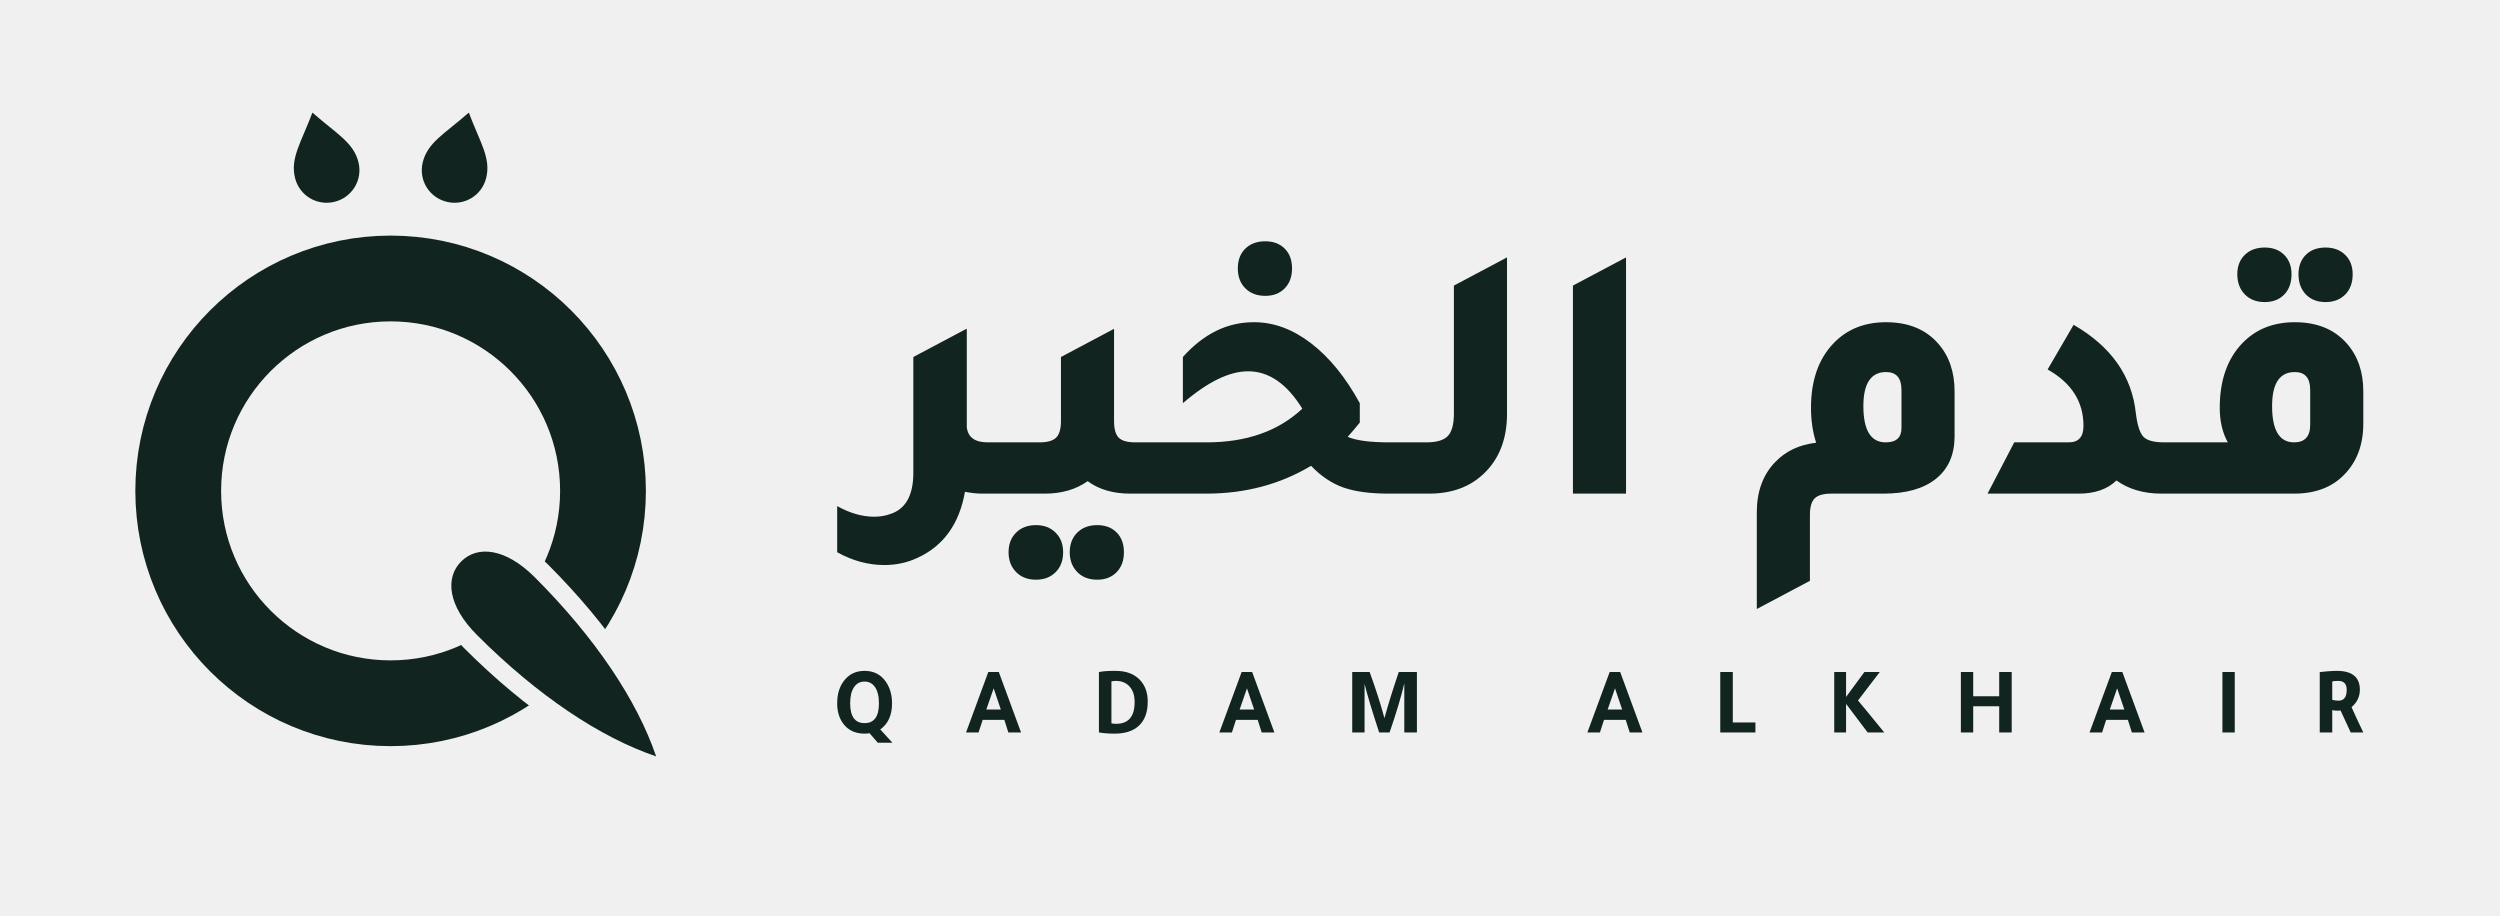
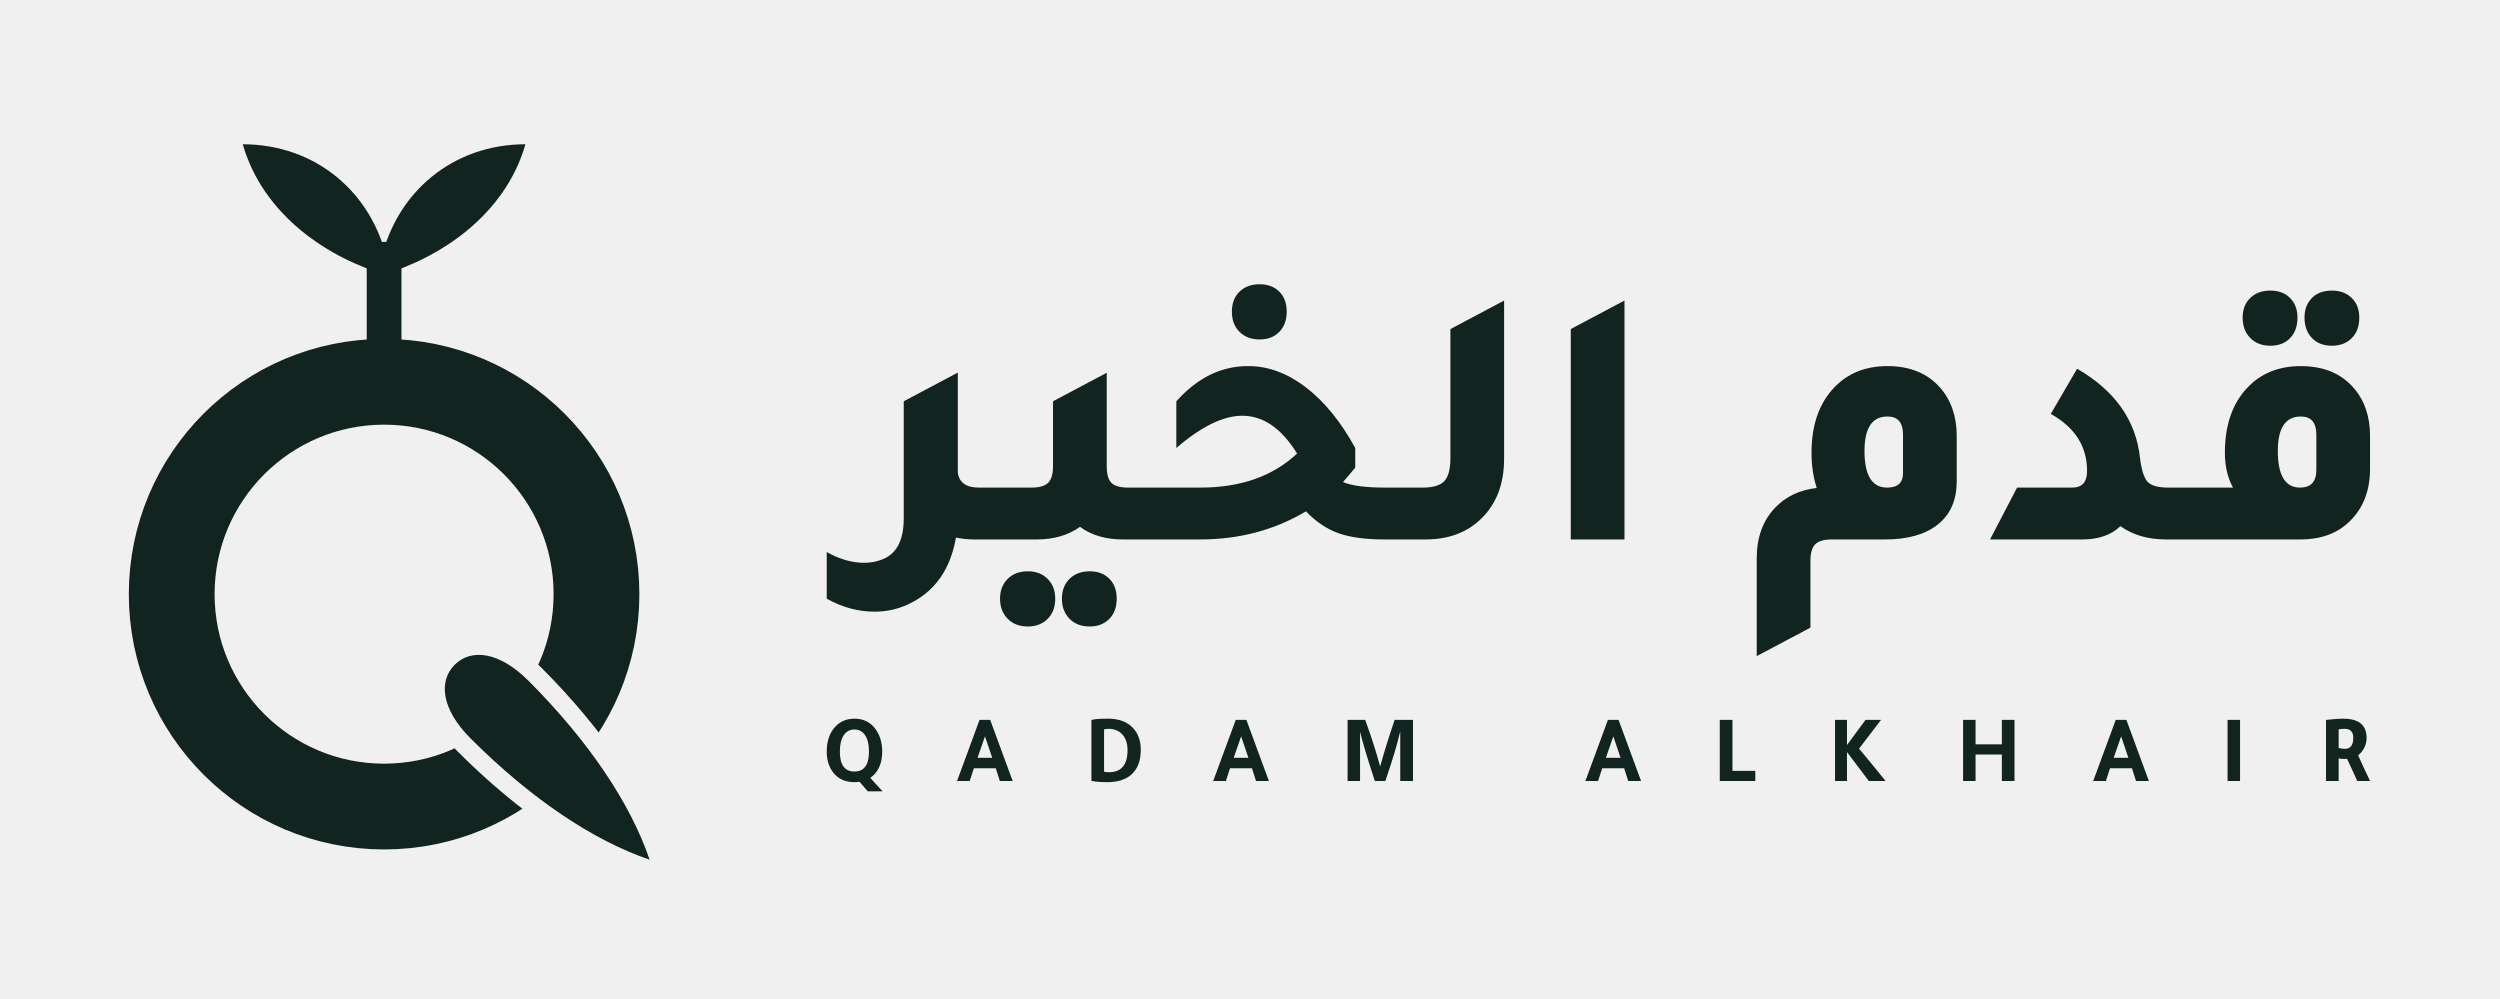
- <svg xmlns="http://www.w3.org/2000/svg" viewBox="0 0 628 230" width="628" height="230" role="img">
+ <svg xmlns="http://www.w3.org/2000/svg" viewBox="0 0 621 248" width="621" height="248" role="img">
  <defs>
-     <mask id="mh5" maskUnits="userSpaceOnUse" x="0" y="0" width="200" height="200">
+     <mask id="mh5" maskUnits="userSpaceOnUse" x="-20" y="-20" width="240" height="240">
      <rect x="-20" y="-20" width="240" height="240" fill="#fff" />
-       <g transform="matrix(0.70711 0.70711 0.70711 -0.70711 124 126)">
+       <g transform="matrix(0.70711 0.70711 0.70711 -0.70711 124 140)">
        <path d="M58,0 C45,6.4 27,10 6,10 C-4.2,10 -9.5,5.6 -9.5,0 C-9.5,-5.6 -4.2,-10 6,-10 C27,-10 45,-6.4 58,0 Z" fill="#000" stroke="#000" stroke-width="9" stroke-linejoin="round" />
      </g>
    </mask>
  </defs>
-   <g transform="translate(-1.40 7.37) scale(1.02599)">
-     <g transform="translate(-3 11)">
-       <circle cx="100" cy="102" r="52" fill="none" stroke="#12241F" stroke-width="21" mask="url(#mh5)" />
-       <g transform="matrix(0.70711 0.70711 0.70711 -0.70711 124 126)">
+   <g transform="translate(-4.02 29.90) scale(1.01458)">
+     <g transform="translate(-2 0)">
+       <circle cx="100" cy="116" r="52" fill="none" stroke="#12241F" stroke-width="21" mask="url(#mh5)" />
+       <path d="M100,60 C100,48 100,42 100,34" stroke="#12241F" stroke-width="8.5" stroke-linecap="round" fill="none" />
+       <g transform="translate(99 38) rotate(4) scale(1.28)">
+         <path d="M0,0 C11,-4 23,-13 26,-27 C12,-26 2,-16 0,-3 Z" fill="#12241F" />
+       </g>
+       <g transform="translate(101 38) rotate(-4) scale(-1.28 1.28)">
+         <path d="M0,0 C11,-4 23,-13 26,-27 C12,-26 2,-16 0,-3 Z" fill="#12241F" />
+       </g>
+       <g transform="matrix(0.70711 0.70711 0.70711 -0.70711 124 140)">
        <path d="M58,0 C45,6.4 27,10 6,10 C-4.2,10 -9.5,5.6 -9.5,0 C-9.5,-5.6 -4.2,-10 6,-10 C27,-10 45,-6.4 58,0 Z" fill="#12241F" />
-       </g>
-       <g transform="translate(84 22) rotate(-14)">
-         <path d="M0,-13 C4.5,-6.5 8,-3.5 8,1.5 C8,6 4.4,9.5 0,9.5 C-4.4,9.5 -8,6 -8,1.5 C-8,-3.5 -4.5,-6.5 0,-13 Z" fill="#12241F" />
-       </g>
-       <g transform="translate(116 22) rotate(14)">
-         <path d="M0,-13 C4.5,-6.5 8,-3.5 8,1.5 C8,6 4.4,9.5 0,9.5 C-4.4,9.5 -8,6 -8,1.5 C-8,-3.5 -4.5,-6.5 0,-13 Z" fill="#12241F" />
      </g>
    </g>
  </g>
-   <g transform="translate(216.46 124.00)">
+   <g transform="translate(211.52 134.00)">
    <path d="M31.65 -12.88H40.66V0.00H30.36Q28.24 0.00 25.94 -0.46Q23.83 11.59 14.08 16.10Q10.21 17.94 5.70 17.94Q-0.37 17.94 -6.16 14.72V3.13Q-1.38 5.80 3.13 5.80Q5.43 5.80 7.36 5.06Q12.97 3.13 12.97 -5.24V-34.32L26.31 -41.40V-41.31L26.40 -41.40V-16.65Q26.86 -12.88 31.65 -12.88Z M68.72 -12.88H77.65V0.00H67.44Q61.00 0.00 56.76 -3.13Q52.35 0.00 46.00 0.00H35.70V-12.88H44.71Q47.66 -12.88 48.85 -14.08Q50.05 -15.27 50.05 -18.22V-34.32L63.39 -41.40V-18.22Q63.39 -15.27 64.54 -14.08Q65.69 -12.88 68.72 -12.88ZM43.79 7.91Q46.83 7.91 48.71 9.80Q50.60 11.68 50.60 14.72Q50.60 17.85 48.71 19.73Q46.83 21.62 43.79 21.62Q40.66 21.62 38.78 19.69Q36.89 17.76 36.89 14.72Q36.89 11.68 38.78 9.80Q40.66 7.91 43.79 7.91ZM59.16 7.91Q62.19 7.91 64.03 9.75Q65.87 11.59 65.87 14.72Q65.87 17.85 64.03 19.73Q62.19 21.62 59.16 21.62Q56.03 21.62 54.14 19.69Q52.26 17.76 52.26 14.72Q52.26 11.68 54.14 9.80Q56.03 7.91 59.16 7.91Z M101.38 -49.68Q98.26 -49.68 96.37 -51.57Q94.48 -53.45 94.48 -56.58Q94.48 -59.71 96.37 -61.55Q98.26 -63.39 101.38 -63.39Q104.42 -63.39 106.26 -61.55Q108.10 -59.71 108.10 -56.58Q108.10 -53.45 106.26 -51.57Q104.42 -49.68 101.38 -49.68ZM132.48 -12.88H140.76V0.00H132.39Q125.30 0.00 120.93 -1.56Q116.56 -3.13 112.88 -6.99Q101.20 0.00 86.57 0.00H72.77V-12.88H86.66Q101.66 -12.88 110.68 -21.34Q104.88 -30.73 97.06 -30.73Q89.98 -30.73 80.68 -22.72V-34.32Q88.50 -43.06 98.44 -43.06H98.62Q105.98 -43.06 112.88 -37.77Q119.78 -32.48 125.12 -22.72V-17.85Q123.56 -15.92 122.08 -14.26Q125.30 -12.88 132.48 -12.88Z M135.88 0.00V-12.88H141.86Q145.73 -12.88 147.25 -14.49Q148.76 -16.10 148.76 -20.15V-52.26L162.10 -59.34V-20.06Q162.10 -10.67 156.40 -5.15Q151.16 0.00 142.51 0.00Z M178.66 0.00V-52.26L192.00 -59.34V0.00Z M239.75 -12.79Q238.46 -16.84 238.46 -21.53Q238.46 -31.83 244.08 -37.72Q249.14 -43.06 257.32 -43.06Q265.70 -43.06 270.39 -37.72Q274.53 -33.03 274.53 -25.67V-14.17Q274.44 -7.36 269.79 -3.68Q265.14 0.00 256.68 0.00H243.52Q240.58 0.00 239.38 1.20Q238.19 2.39 238.19 5.34V21.90L224.85 28.98V4.69Q224.85 -3.13 229.45 -7.91Q233.40 -12.05 239.75 -12.79ZM261.19 -16.47V-26.04Q261.19 -30.54 257.32 -30.54Q251.62 -30.54 251.62 -21.99Q251.62 -12.88 257.23 -12.88Q261.19 -12.88 261.19 -16.47Z M282.81 0.00 289.52 -12.88H303.23Q306.91 -12.88 306.91 -17.02Q306.91 -26.13 297.90 -31.19L304.43 -42.41Q318.60 -34.22 320.07 -20.15Q320.62 -15.73 321.95 -14.31Q323.29 -12.88 327.15 -12.88H334.51V0.00H326.51Q319.79 0.00 315.19 -3.31Q311.79 0.00 305.72 0.00Z M352.45 -48.12Q349.32 -48.12 347.44 -50.05Q345.55 -51.98 345.55 -55.11Q345.55 -58.14 347.44 -59.98Q349.32 -61.82 352.45 -61.82Q355.49 -61.82 357.33 -59.98Q359.17 -58.14 359.17 -55.11Q359.17 -51.89 357.33 -50.00Q355.49 -48.12 352.45 -48.12ZM367.72 -48.12Q364.60 -48.12 362.76 -50.05Q360.92 -51.98 360.92 -55.11Q360.92 -58.14 362.76 -59.98Q364.60 -61.82 367.72 -61.82Q370.76 -61.82 372.65 -59.98Q374.53 -58.14 374.53 -55.11Q374.53 -51.89 372.65 -50.00Q370.76 -48.12 367.72 -48.12ZM329.54 0.00V-12.88H343.16Q341.14 -16.56 341.14 -21.53Q341.14 -31.83 346.75 -37.72Q351.81 -43.06 360.00 -43.06Q368.37 -43.06 373.06 -37.72Q377.20 -33.03 377.20 -25.67V-17.57Q377.20 -9.66 372.42 -4.78Q367.82 0.00 359.81 0.00ZM363.86 -26.04Q363.86 -30.54 360.00 -30.54Q354.29 -30.54 354.29 -21.99Q354.29 -12.88 359.81 -12.88Q363.86 -12.88 363.86 -17.30Z" fill="#12241F" />
  </g>
-   <g transform="translate(209.34 184.00)">
+   <g transform="translate(204.40 194.00)">
    <path d="M9.10 0.19Q8.42 0.29 7.85 0.29Q4.32 0.29 2.45 -2.26Q0.96 -4.30 0.96 -7.32Q0.96 -11.09 2.98 -13.37Q4.82 -15.48 7.85 -15.48Q11.35 -15.48 13.25 -12.65Q14.74 -10.44 14.74 -7.32Q14.74 -2.86 11.78 -0.77Q13.18 0.79 14.83 2.57H11.16ZM7.85 -2.35Q11.45 -2.35 11.45 -7.32Q11.45 -10.01 10.42 -11.47Q9.46 -12.79 7.85 -12.79Q6.12 -12.79 5.17 -11.35Q4.22 -9.91 4.22 -7.32Q4.22 -2.35 7.85 -2.35Z M38.92 -15.19H41.56L47.15 0.00H43.96Q43.55 -1.20 42.95 -3.17H37.51Q37.17 -2.09 36.47 0.00H33.33ZM40.27 -11.09Q39.59 -9.19 38.42 -5.76H42.07Q40.94 -9.07 40.27 -11.09Z M66.71 -15.17Q67.88 -15.48 70.86 -15.48Q74.96 -15.48 77.12 -13.08Q78.97 -11.04 78.97 -7.75Q78.97 -3.65 76.62 -1.58Q74.48 0.29 70.67 0.29Q68.27 0.29 66.71 -0.02ZM69.85 -2.30Q70.33 -2.18 71.05 -2.18Q75.68 -2.18 75.68 -7.66Q75.68 -10.37 74.15 -11.81Q72.90 -12.96 70.98 -12.96Q70.43 -12.96 69.85 -12.84Z M102.56 -15.19H105.20L110.79 0.00H107.60Q107.19 -1.20 106.59 -3.17H101.14Q100.80 -2.09 100.11 0.00H96.96ZM103.90 -11.09Q103.23 -9.19 102.05 -5.76H105.70Q104.57 -9.07 103.90 -11.09Z M138.43 -3.60Q139.77 -8.52 142.03 -15.19H146.59V0.00H143.42V-12.34Q142.29 -7.46 139.72 0.00H137.11Q134.40 -8.23 133.44 -12.22V0.00H130.34V-15.19H134.71Q136.96 -9.05 138.43 -3.60Z M195.01 -15.19H197.65L203.24 0.00H200.05Q199.64 -1.20 199.04 -3.17H193.59Q193.25 -2.09 192.56 0.00H189.41ZM196.35 -11.09Q195.68 -9.19 194.50 -5.76H198.15Q197.02 -9.07 196.35 -11.09Z M222.79 0.00V-15.19H225.94V-2.52H231.62V0.00Z M254.39 -15.19V-8.93Q257.56 -13.22 259.00 -15.19H262.86Q260.39 -11.95 257.39 -8.04Q260.54 -4.27 263.99 0.00H259.82Q257.61 -2.95 254.46 -7.10H254.39V0.00H251.42V-15.19Z M286.33 0.00H283.23V-15.19H286.33V-9.10H292.86V-15.19H296.00V0.00H292.86V-6.58H286.33Z M321.15 -15.19H323.79L329.38 0.00H326.19Q325.78 -1.20 325.18 -3.17H319.73Q319.39 -2.09 318.70 0.00H315.55ZM322.49 -11.09Q321.82 -9.19 320.64 -5.76H324.29Q323.16 -9.07 322.49 -11.09Z M352.03 -15.19V0.00H348.93V-15.19Z M373.38 0.00V-15.17Q373.72 -15.24 375.28 -15.36Q376.84 -15.48 377.65 -15.48Q383.46 -15.48 383.46 -10.73Q383.46 -8.16 381.37 -6.36Q382.24 -4.37 384.32 0.00H381.16Q379.98 -2.57 378.61 -5.52Q378.35 -5.47 377.89 -5.47Q376.84 -5.47 376.52 -5.66V0.00ZM376.52 -12.79V-8.21Q377.24 -7.99 378.08 -7.99Q380.15 -7.99 380.15 -10.73Q380.15 -12.96 378.01 -12.96Q376.79 -12.96 376.52 -12.79Z" fill="#12241F" />
  </g>
</svg>
